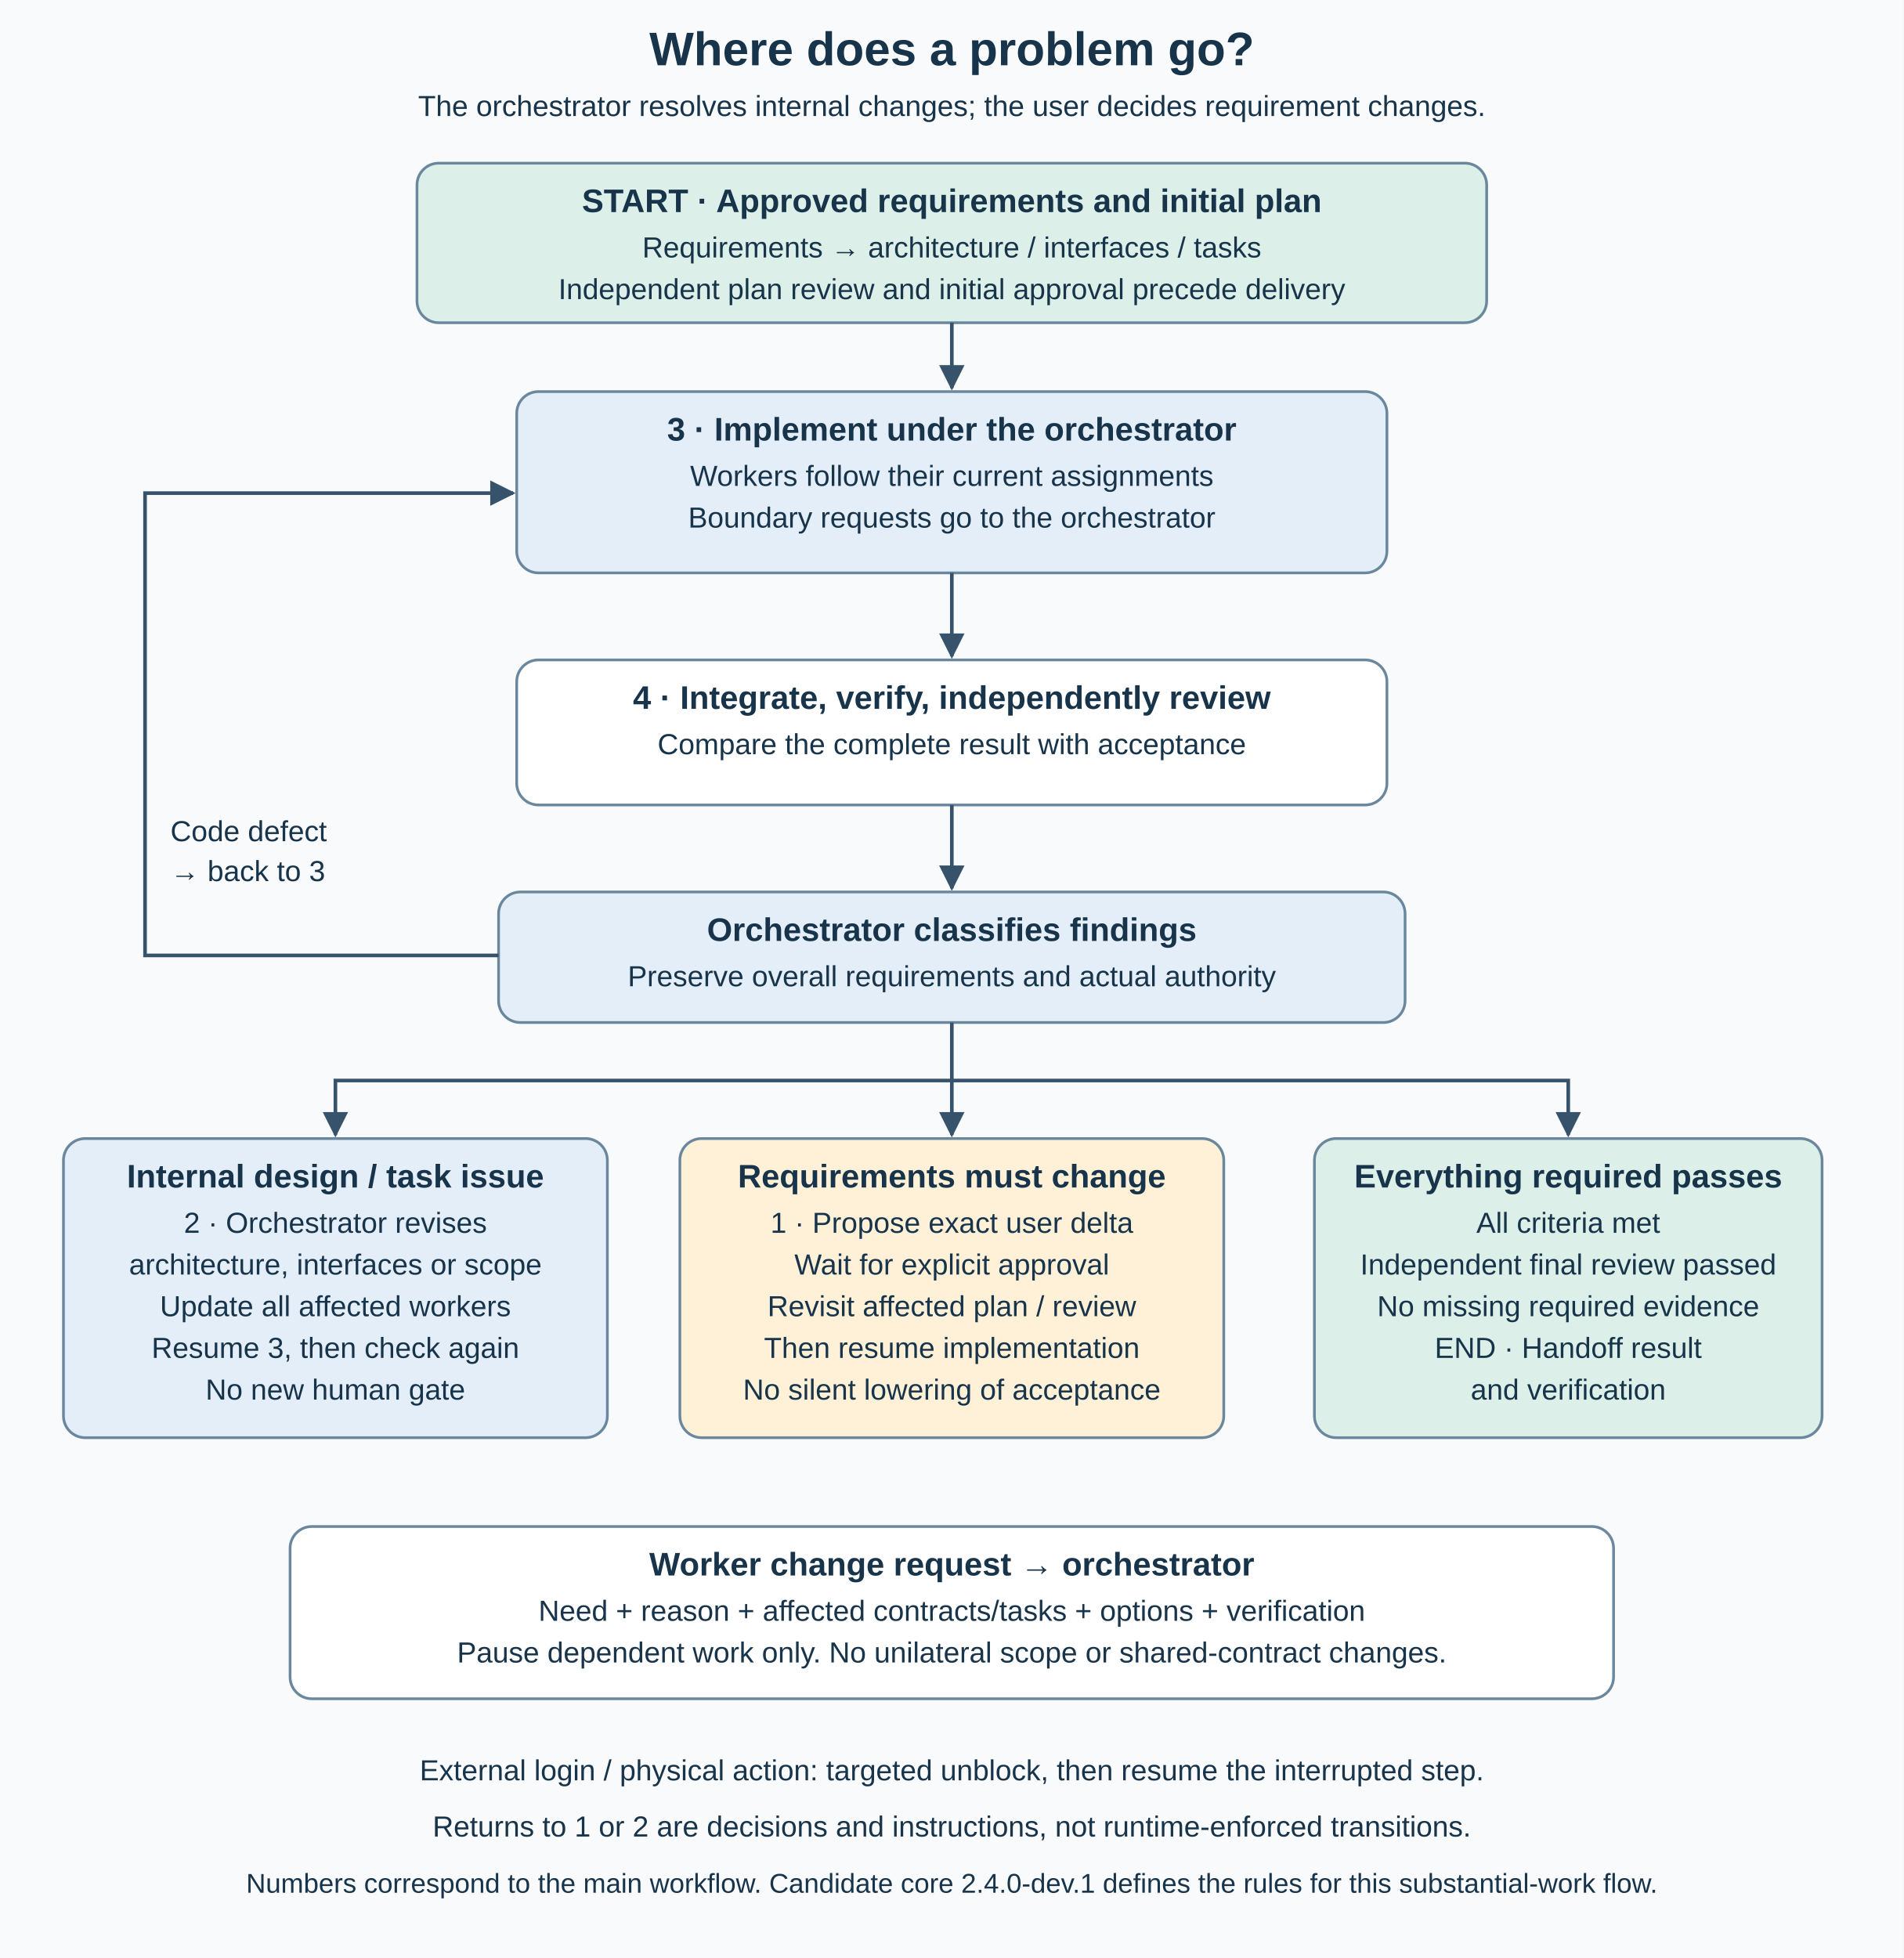
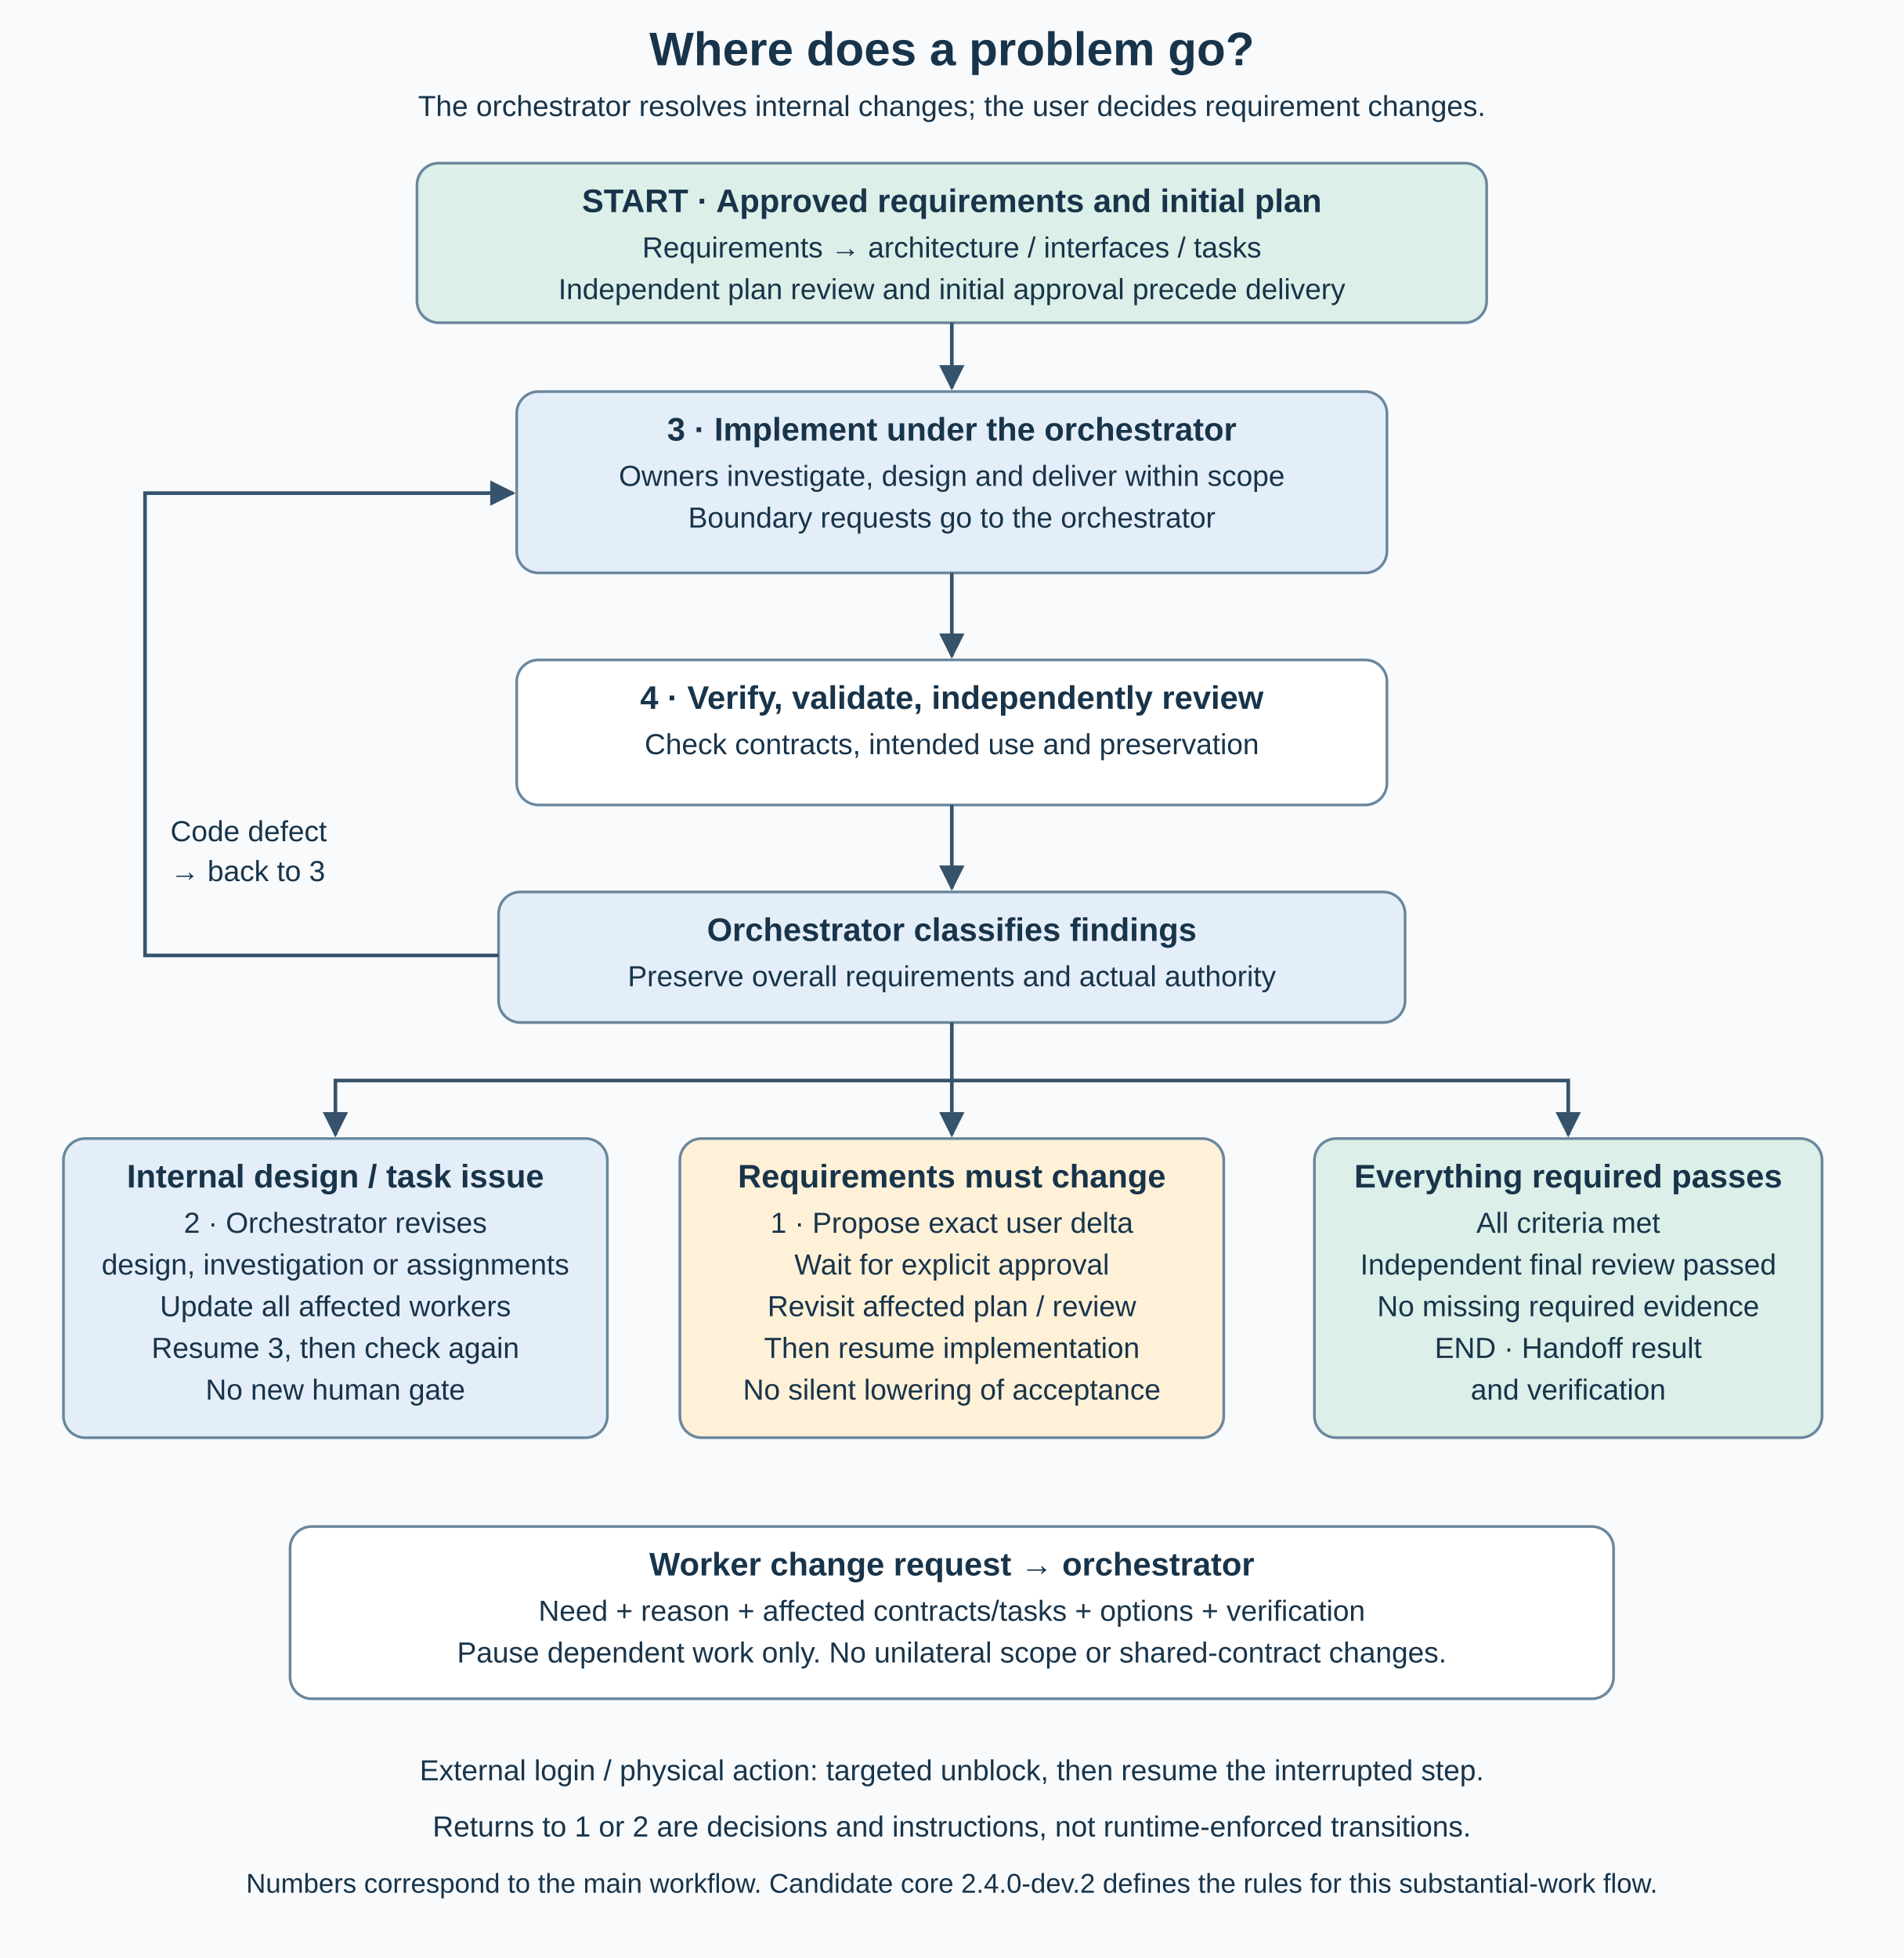
<svg xmlns="http://www.w3.org/2000/svg" width="1050" height="1080" viewBox="0 0 1050 1080" role="img" aria-label="ADAC return paths: implementation, internal design or requirements">
  <defs>
    <marker id="arrow" viewBox="0 0 10 10" refX="9" refY="5" markerWidth="7" markerHeight="7" orient="auto-start-reverse">
      <path d="M 0 0 L 10 5 L 0 10 z" fill="#36536b" />
    </marker>
  </defs>
  <rect width="100%" height="100%" fill="#f8fafc" />
  <g font-family="Arial, Helvetica, sans-serif" fill="#18344a">
    <text x="525" y="36" text-anchor="middle" font-size="26" font-weight="bold">Where does a problem go?</text>
    <text x="525" y="64" text-anchor="middle" font-size="16" font-weight="normal">The orchestrator resolves internal changes; the user decides requirement changes.</text>
    <rect x="230" y="90" width="590" height="88" rx="12" fill="#dcefe8" stroke="#6a879d" stroke-width="1.5" />
    <text x="525.0" y="117" text-anchor="middle" font-size="18" font-weight="bold">START · Approved requirements and initial plan</text>
    <text x="525.0" y="142" text-anchor="middle" font-size="16" font-weight="normal">Requirements → architecture / interfaces / tasks</text>
    <text x="525.0" y="165" text-anchor="middle" font-size="16" font-weight="normal">Independent plan review and initial approval precede delivery</text>
    <path d="M 525 178 V 214" fill="none" stroke="#36536b" stroke-width="2" marker-end="url(#arrow)" />
    <rect x="285" y="216" width="480" height="100" rx="12" fill="#e4eef9" stroke="#6a879d" stroke-width="1.5" />
    <text x="525.0" y="243" text-anchor="middle" font-size="18" font-weight="bold">3 · Implement under the orchestrator</text>
-     <text x="525.0" y="268" text-anchor="middle" font-size="16" font-weight="normal">Workers follow their current assignments</text>
+     <text x="525.0" y="268" text-anchor="middle" font-size="16" font-weight="normal">Owners investigate, design and deliver within scope</text>
    <text x="525.0" y="291" text-anchor="middle" font-size="16" font-weight="normal">Boundary requests go to the orchestrator</text>
    <path d="M 525 316 V 362" fill="none" stroke="#36536b" stroke-width="2" marker-end="url(#arrow)" />
    <rect x="285" y="364" width="480" height="80" rx="12" fill="#ffffff" stroke="#6a879d" stroke-width="1.5" />
-     <text x="525.0" y="391" text-anchor="middle" font-size="18" font-weight="bold">4 · Integrate, verify, independently review</text>
-     <text x="525.0" y="416" text-anchor="middle" font-size="16" font-weight="normal">Compare the complete result with acceptance</text>
+     <text x="525.0" y="391" text-anchor="middle" font-size="18" font-weight="bold">4 · Verify, validate, independently review</text>
+     <text x="525.0" y="416" text-anchor="middle" font-size="16" font-weight="normal">Check contracts, intended use and preservation</text>
    <path d="M 525 444 V 490" fill="none" stroke="#36536b" stroke-width="2" marker-end="url(#arrow)" />
    <rect x="275" y="492" width="500" height="72" rx="12" fill="#e4eef9" stroke="#6a879d" stroke-width="1.5" />
    <text x="525.0" y="519" text-anchor="middle" font-size="18" font-weight="bold">Orchestrator classifies findings</text>
    <text x="525.0" y="544" text-anchor="middle" font-size="16" font-weight="normal">Preserve overall requirements and actual authority</text>
    <path d="M 275 527 H 80 V 272 H 283" fill="none" stroke="#36536b" stroke-width="2" marker-end="url(#arrow)" />
    <text x="94" y="464" text-anchor="start" font-size="16" font-weight="normal">Code defect</text>
    <text x="94" y="486" text-anchor="start" font-size="16" font-weight="normal">→ back to 3</text>
    <path d="M 525 564 V 596 H 185 V 626" fill="none" stroke="#36536b" stroke-width="2" marker-end="url(#arrow)" />
    <path d="M 525 596 V 626" fill="none" stroke="#36536b" stroke-width="2" marker-end="url(#arrow)" />
    <path d="M 525 596 H 865 V 626" fill="none" stroke="#36536b" stroke-width="2" marker-end="url(#arrow)" />
    <rect x="35" y="628" width="300" height="165" rx="12" fill="#e4eef9" stroke="#6a879d" stroke-width="1.5" />
    <text x="185.0" y="655" text-anchor="middle" font-size="18" font-weight="bold">Internal design / task issue</text>
    <text x="185.0" y="680" text-anchor="middle" font-size="16" font-weight="normal">2 · Orchestrator revises</text>
-     <text x="185.0" y="703" text-anchor="middle" font-size="16" font-weight="normal">architecture, interfaces or scope</text>
+     <text x="185.0" y="703" text-anchor="middle" font-size="16" font-weight="normal">design, investigation or assignments</text>
    <text x="185.0" y="726" text-anchor="middle" font-size="16" font-weight="normal">Update all affected workers</text>
    <text x="185.0" y="749" text-anchor="middle" font-size="16" font-weight="normal">Resume 3, then check again</text>
    <text x="185.0" y="772" text-anchor="middle" font-size="16" font-weight="normal">No new human gate</text>
    <rect x="375" y="628" width="300" height="165" rx="12" fill="#fff1d8" stroke="#6a879d" stroke-width="1.5" />
    <text x="525.0" y="655" text-anchor="middle" font-size="18" font-weight="bold">Requirements must change</text>
    <text x="525.0" y="680" text-anchor="middle" font-size="16" font-weight="normal">1 · Propose exact user delta</text>
    <text x="525.0" y="703" text-anchor="middle" font-size="16" font-weight="normal">Wait for explicit approval</text>
    <text x="525.0" y="726" text-anchor="middle" font-size="16" font-weight="normal">Revisit affected plan / review</text>
    <text x="525.0" y="749" text-anchor="middle" font-size="16" font-weight="normal">Then resume implementation</text>
    <text x="525.0" y="772" text-anchor="middle" font-size="16" font-weight="normal">No silent lowering of acceptance</text>
    <rect x="725" y="628" width="280" height="165" rx="12" fill="#dcefe8" stroke="#6a879d" stroke-width="1.5" />
    <text x="865.0" y="655" text-anchor="middle" font-size="18" font-weight="bold">Everything required passes</text>
    <text x="865.0" y="680" text-anchor="middle" font-size="16" font-weight="normal">All criteria met</text>
    <text x="865.0" y="703" text-anchor="middle" font-size="16" font-weight="normal">Independent final review passed</text>
    <text x="865.0" y="726" text-anchor="middle" font-size="16" font-weight="normal">No missing required evidence</text>
    <text x="865.0" y="749" text-anchor="middle" font-size="16" font-weight="normal">END · Handoff result</text>
    <text x="865.0" y="772" text-anchor="middle" font-size="16" font-weight="normal">and verification</text>
    <rect x="160" y="842" width="730" height="95" rx="12" fill="#ffffff" stroke="#6a879d" stroke-width="1.5" />
    <text x="525.0" y="869" text-anchor="middle" font-size="18" font-weight="bold">Worker change request → orchestrator</text>
    <text x="525.0" y="894" text-anchor="middle" font-size="16" font-weight="normal">Need + reason + affected contracts/tasks + options + verification</text>
    <text x="525.0" y="917" text-anchor="middle" font-size="16" font-weight="normal">Pause dependent work only. No unilateral scope or shared-contract changes.</text>
    <text x="525" y="982" text-anchor="middle" font-size="16" font-weight="normal">External login / physical action: targeted unblock, then resume the interrupted step.</text>
    <text x="525" y="1013" text-anchor="middle" font-size="16" font-weight="normal">Returns to 1 or 2 are decisions and instructions, not runtime-enforced transitions.</text>
-     <text x="525" y="1044" text-anchor="middle" font-size="15" font-weight="normal">Numbers correspond to the main workflow. Candidate core 2.4.0-dev.1 defines the rules for this substantial-work flow.</text>
+     <text x="525" y="1044" text-anchor="middle" font-size="15" font-weight="normal">Numbers correspond to the main workflow. Candidate core 2.4.0-dev.2 defines the rules for this substantial-work flow.</text>
  </g>
</svg>
